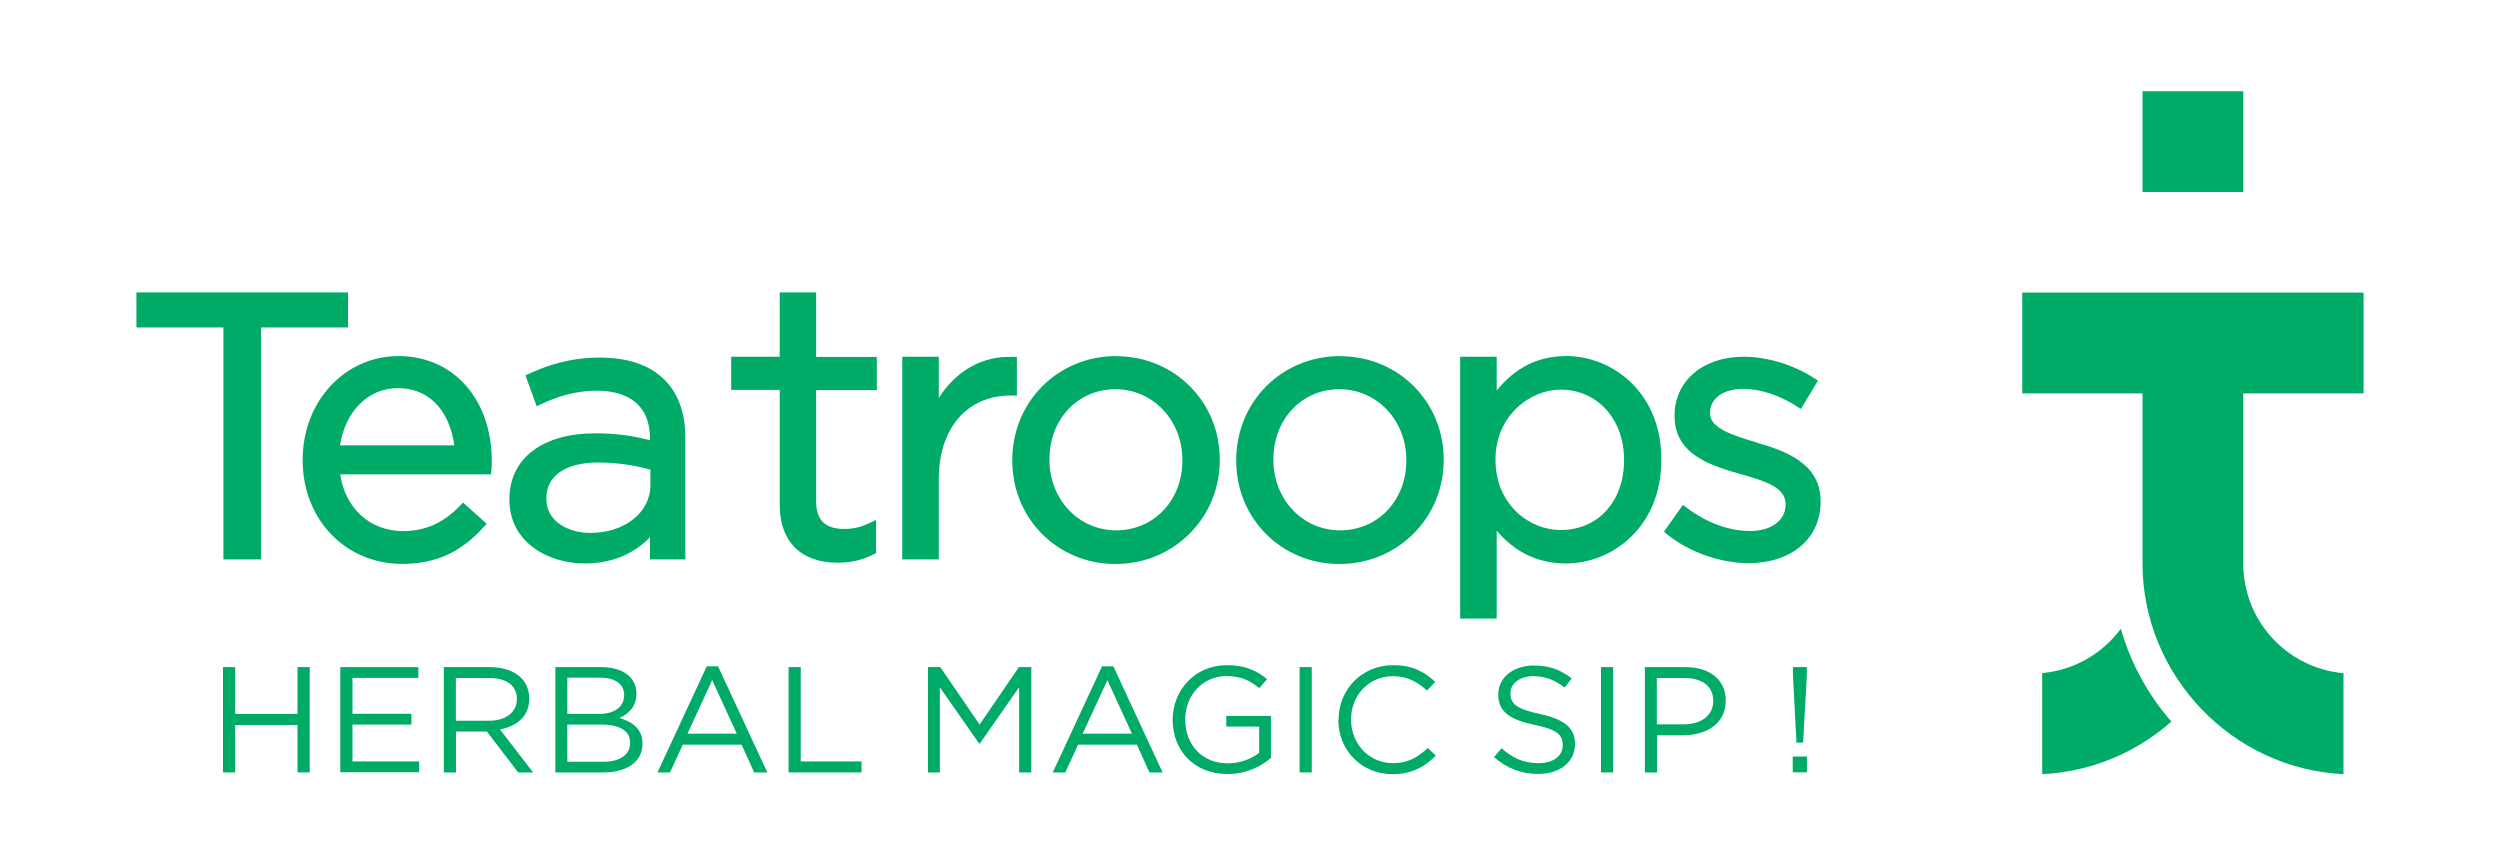
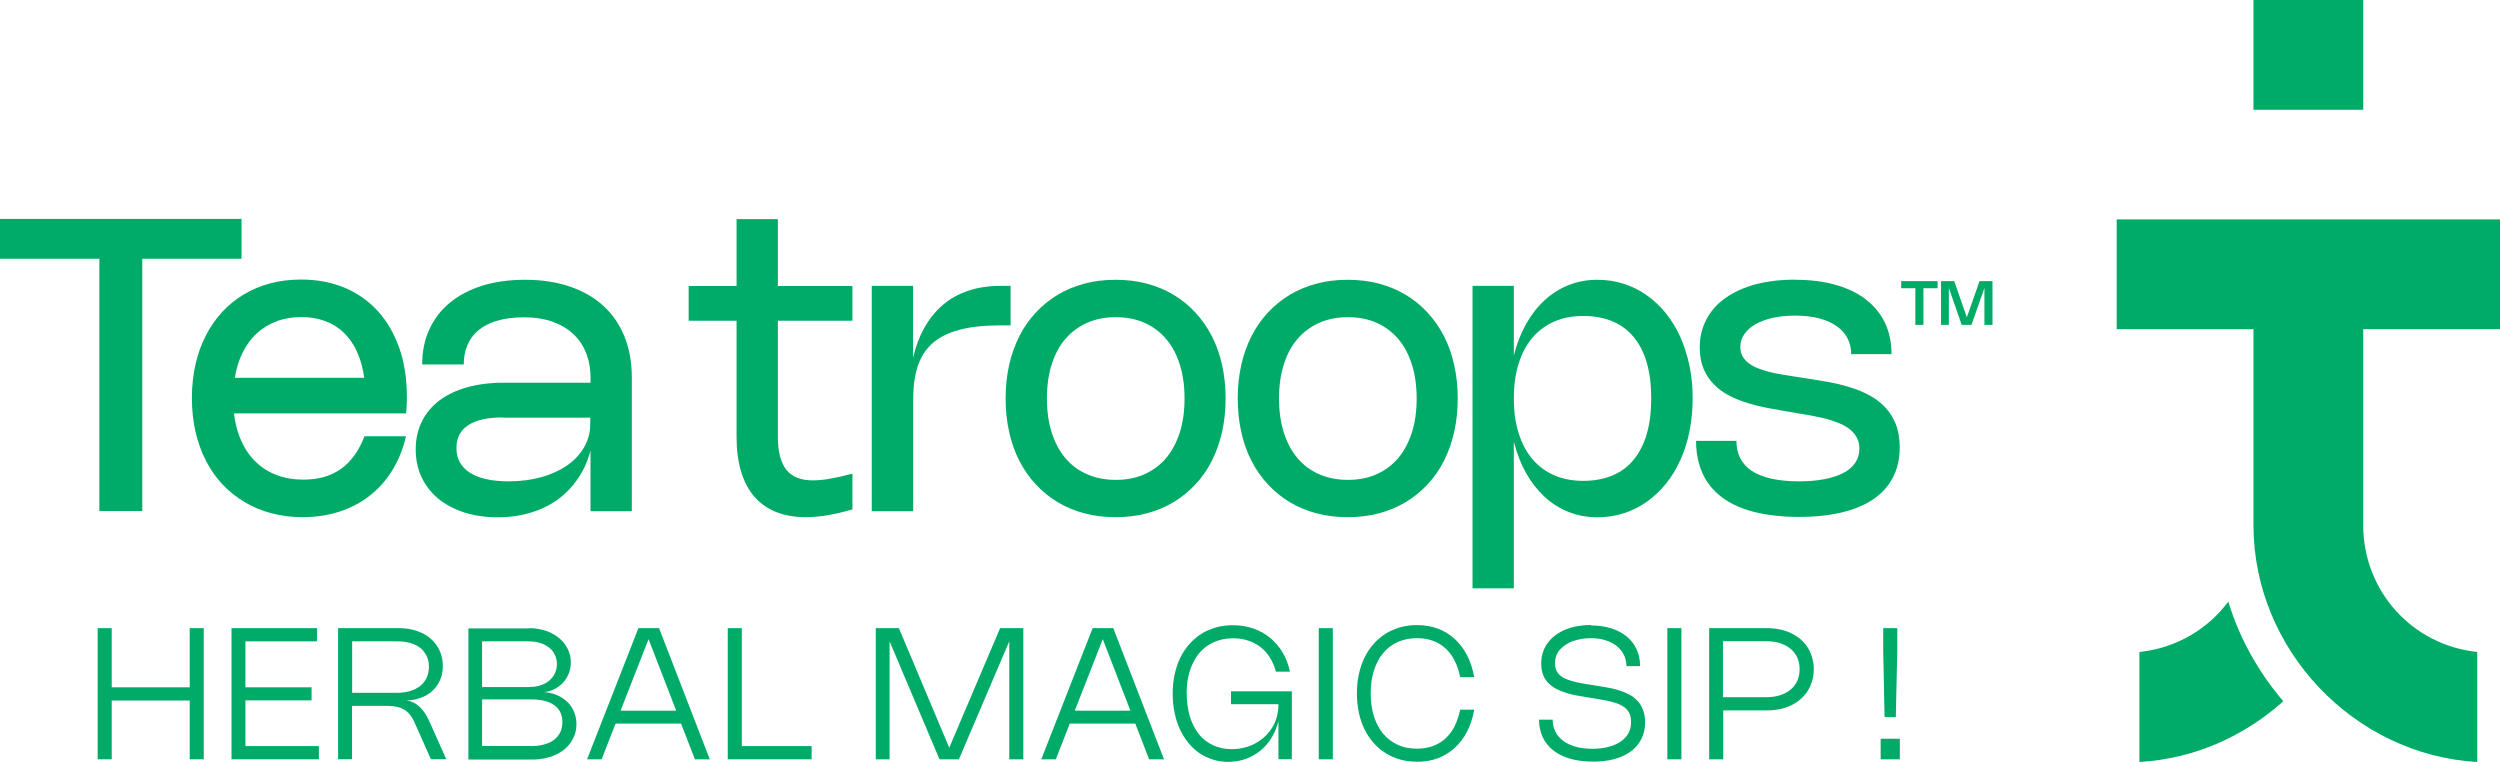
- <svg xmlns="http://www.w3.org/2000/svg" id="Layer_1" data-name="Layer 1" version="1.1" viewBox="0 0 234 81">
+ <svg xmlns="http://www.w3.org/2000/svg" id="Layer_1" viewBox="0 0 204.53 62.34">
  <defs>
    <style>
      .cls-1 {
        fill: #00ab67;
-         stroke-width: 0px;
      }
    </style>
  </defs>
  <g>
-     <polygon class="cls-1" points="32.57 27.37 12.77 27.37 12.77 30.65 20.91 30.65 20.91 52.36 24.43 52.36 24.43 30.65 32.57 30.65 32.57 27.37" />
-     <path class="cls-1" d="M37.29,33.33c-5.03,0-8.96,4.26-8.96,9.69v.07c0,5.52,4,9.69,9.31,9.69,3.13,0,5.5-1.07,7.66-3.48l.25-.28-2.21-1.98-.25.26c-1.57,1.65-3.28,2.41-5.37,2.41-3.08,0-5.4-2.12-5.88-5.31h14.11l.04-.33c.04-.33.04-.56.04-.91,0-5.79-3.59-9.83-8.72-9.83ZM37.22,36.33c3.4,0,4.95,2.69,5.3,5.35h-10.69c.47-3.17,2.64-5.35,5.39-5.35Z" />
-     <path class="cls-1" d="M56.17,33.47c-2.93,0-5.02.77-6.67,1.52l-.32.14,1.05,2.89.37-.17c1.45-.67,3.1-1.28,5.28-1.28s4.96.78,4.96,4.51v.13c-1.32-.35-2.89-.65-5.13-.65-4.95,0-8.03,2.36-8.03,6.16v.07c0,3.91,3.55,5.95,7.06,5.95,2.94,0,4.88-1.2,6.1-2.45v2.07h3.31v-11.32c0-2.36-.65-4.2-1.95-5.49-1.38-1.38-3.42-2.08-6.05-2.08ZM55.27,49.88c-1.99,0-4.13-1-4.13-3.19v-.07c0-2.09,1.81-3.33,4.85-3.33,1.65,0,3.25.22,4.89.67v1.45c0,2.55-2.41,4.47-5.62,4.47Z" />
-     <path class="cls-1" d="M76.4,27.37h-3.42v6.02h-4.54v3.1h4.54v10.75c0,3.45,1.98,5.43,5.43,5.43,1.26,0,2.34-.26,3.39-.8l.2-.1v-3.11l-.54.26c-.86.42-1.57.59-2.43.59-1.8,0-2.64-.83-2.64-2.6v-10.4h5.68v-3.1h-5.68v-6.02Z" />
-     <path class="cls-1" d="M95.18,37.02v-3.61h-.36c-2.82-.14-5.34,1.29-6.95,3.84v-3.86h-3.42v18.97h3.42v-7.51c0-4.76,2.64-7.83,6.72-7.83h.58Z" />
-     <path class="cls-1" d="M104.47,33.33c-5.45,0-9.72,4.27-9.72,9.73v.07c0,5.41,4.24,9.66,9.66,9.66s9.76-4.27,9.76-9.72v-.07c0-5.41-4.26-9.66-9.69-9.66ZM104.47,49.64c-3.5,0-6.24-2.89-6.24-6.59v-.07c0-3.73,2.65-6.55,6.17-6.55s6.27,2.91,6.27,6.62v.07c0,3.72-2.67,6.52-6.2,6.52Z" />
-     <path class="cls-1" d="M125.43,33.33c-5.45,0-9.72,4.27-9.72,9.73v.07c0,5.41,4.24,9.66,9.66,9.66s9.76-4.27,9.76-9.72v-.07c0-5.41-4.26-9.66-9.69-9.66ZM125.43,49.64c-3.5,0-6.24-2.89-6.24-6.59v-.07c0-3.73,2.65-6.55,6.17-6.55s6.27,2.91,6.27,6.62v.07c0,3.72-2.67,6.52-6.2,6.52Z" />
-     <path class="cls-1" d="M146.57,33.33c-2.59,0-4.72,1.06-6.48,3.22v-3.16h-3.42v24.51h3.42v-8.23c1.72,2.04,3.9,3.07,6.48,3.07,4.33,0,8.93-3.4,8.93-9.69v-.07c0-6.27-4.6-9.66-8.93-9.66ZM146.08,36.47c3.43,0,5.93,2.76,5.93,6.55v.07c0,3.84-2.44,6.52-5.93,6.52-3,0-6.1-2.45-6.1-6.55v-.07c0-4.02,3.17-6.52,6.1-6.52Z" />
-     <path class="cls-1" d="M164.4,41.41l-.07-.02c-2.2-.67-4.27-1.3-4.27-2.7v-.07c0-1.33,1.24-2.22,3.09-2.22,1.62,0,3.43.59,5.09,1.67l.32.21,1.6-2.65-.3-.2c-1.93-1.27-4.42-2.04-6.65-2.04-3.81,0-6.47,2.26-6.47,5.5v.07c0,3.66,3.58,4.67,6.2,5.42,2.38.66,4.19,1.29,4.19,2.79v.07c0,1.47-1.34,2.46-3.33,2.46s-4.05-.76-5.97-2.21l-.31-.23-1.78,2.51.27.22c2.07,1.68,5,2.72,7.65,2.72,4.04,0,6.75-2.31,6.75-5.74v-.07c0-3.68-3.62-4.77-6.01-5.48Z" />
+     <path class="cls-1" d="M158.52,23.58h-1.16v3h-.66v-3h-1.16v-.58h2.98v.58Z" />
+     <path class="cls-1" d="M163.01,23v3.58h-.66v-3.02l-1.06,3.02h-.8l-1.05-3.02v3.02h-.64v-3.58h1.08l1.03,2.96,1.04-2.96h1.06Z" />
+   </g>
+   <path class="cls-1" d="M19.76,21.17h-8.12v20.64h-3.51v-20.64H0v-3.26h19.76v3.26Z" />
+   <path class="cls-1" d="M33.21,35.71c-.24,1.03-.61,1.96-1.12,2.77-.5.82-1.12,1.51-1.85,2.08s-1.55,1-2.48,1.3c-.93.3-1.93.45-3.01.45-.9,0-1.75-.11-2.55-.32-.8-.21-1.53-.52-2.2-.92-.67-.4-1.27-.88-1.81-1.45-.53-.57-.98-1.22-1.35-1.94-.37-.72-.65-1.51-.85-2.37-.19-.86-.29-1.78-.29-2.75s.1-1.88.29-2.73.47-1.64.84-2.36.81-1.36,1.33-1.93,1.12-1.05,1.78-1.45c.66-.4,1.39-.7,2.18-.91.79-.21,1.63-.31,2.52-.31,1.32,0,2.51.23,3.58.68,1.06.45,1.97,1.1,2.72,1.93.75.84,1.33,1.85,1.74,3.03s.61,2.52.61,3.99c0,.21,0,.42-.02.63-.01.21-.03.43-.04.69h-14.09c.1.84.3,1.6.61,2.27.3.67.7,1.24,1.19,1.71.49.47,1.06.83,1.71,1.07.65.25,1.38.37,2.18.37,1.23,0,2.26-.3,3.08-.89.82-.59,1.46-1.48,1.91-2.66h3.38ZM29.8,30.91c-.11-.8-.31-1.51-.59-2.13-.28-.62-.64-1.13-1.07-1.55-.43-.42-.94-.74-1.53-.96-.58-.22-1.23-.33-1.95-.33s-1.41.11-2.02.34-1.15.55-1.62.98c-.47.43-.85.95-1.16,1.56-.31.62-.52,1.31-.65,2.09h10.58Z" />
+   <path class="cls-1" d="M34.54,29.81c0-1.06.19-2.01.59-2.87.39-.85.95-1.58,1.68-2.18.73-.6,1.61-1.06,2.65-1.39,1.04-.32,2.2-.48,3.48-.48,1.37,0,2.59.18,3.67.55,1.08.37,2,.89,2.75,1.58.75.69,1.33,1.52,1.73,2.51.4.99.6,2.11.6,3.36v10.93h-3.38v-4.96c-.22.85-.56,1.61-1.02,2.28-.45.67-1.01,1.25-1.65,1.72-.65.47-1.39.83-2.22,1.08-.83.25-1.73.38-2.7.38s-1.93-.13-2.75-.4c-.82-.27-1.53-.64-2.12-1.13s-1.04-1.07-1.36-1.75c-.32-.68-.48-1.44-.48-2.28s.17-1.6.5-2.27.81-1.25,1.43-1.72c.62-.47,1.38-.83,2.26-1.08.89-.25,1.89-.38,3-.38h7.11v-.43c0-.76-.13-1.44-.38-2.05-.25-.61-.61-1.13-1.08-1.55-.47-.43-1.04-.75-1.7-.98-.67-.23-1.42-.34-2.26-.34s-1.59.09-2.21.28c-.62.18-1.13.44-1.54.78-.4.34-.7.74-.9,1.22-.2.47-.3,1-.3,1.58h-3.38ZM41.15,34.15c-1.25,0-2.2.21-2.85.64-.64.42-.96,1.04-.96,1.86,0,.44.09.83.28,1.17.19.34.46.62.82.85.36.23.81.41,1.34.53.53.12,1.14.18,1.83.18.98,0,1.88-.12,2.7-.35.82-.23,1.52-.56,2.11-.97s1.05-.92,1.38-1.49c.33-.58.49-1.21.49-1.89v-.51h-7.15Z" />
+   <path class="cls-1" d="M69.75,41.67c-1.41.42-2.68.64-3.81.64-.92,0-1.73-.14-2.44-.42-.7-.28-1.3-.7-1.78-1.25-.48-.55-.84-1.24-1.09-2.06-.25-.82-.37-1.77-.37-2.85v-9.49h-3.92v-2.84h3.92v-5.47h3.38v5.47h6.1v2.84h-6.1v9.49c0,1.22.23,2.12.69,2.7.46.58,1.18.87,2.17.87.39,0,.85-.04,1.38-.13.53-.09,1.15-.23,1.86-.42v2.93Z" />
+   <path class="cls-1" d="M74.7,41.82h-3.38v-18.43h3.38v5.88c.21-.92.52-1.74.93-2.47.41-.72.91-1.34,1.5-1.85.59-.51,1.28-.89,2.07-1.16.79-.27,1.67-.4,2.64-.4h.84v3.23h-.83c-1.35,0-2.48.12-3.39.37-.91.25-1.65.62-2.2,1.12-.55.5-.95,1.13-1.19,1.89-.24.76-.36,1.65-.36,2.68v9.13Z" />
+   <path class="cls-1" d="M82.27,32.6c0-.97.1-1.88.29-2.74s.48-1.65.84-2.37c.37-.72.82-1.36,1.35-1.93.53-.57,1.13-1.05,1.79-1.45.67-.4,1.4-.7,2.19-.91.8-.21,1.64-.31,2.54-.31s1.75.1,2.54.31c.79.21,1.52.51,2.19.91.67.4,1.26.88,1.79,1.45s.98,1.22,1.35,1.93c.37.72.65,1.51.84,2.37.19.86.29,1.77.29,2.74s-.1,1.88-.29,2.74c-.19.86-.48,1.65-.84,2.37-.37.72-.82,1.37-1.35,1.93-.53.57-1.13,1.05-1.79,1.45-.67.4-1.4.7-2.19.91-.79.21-1.64.31-2.54.31s-1.74-.1-2.54-.31c-.8-.21-1.53-.51-2.19-.91-.67-.4-1.26-.88-1.79-1.45-.53-.57-.98-1.21-1.35-1.93-.37-.72-.65-1.51-.84-2.37-.19-.86-.29-1.77-.29-2.74ZM85.65,32.6c0,1.03.13,1.96.39,2.78.26.82.63,1.52,1.12,2.1.49.58,1.08,1.02,1.78,1.32.7.31,1.48.46,2.35.46s1.65-.15,2.34-.46c.69-.31,1.28-.75,1.77-1.32.48-.58.86-1.28,1.12-2.1.26-.82.39-1.75.39-2.78s-.13-1.96-.39-2.78c-.26-.82-.63-1.52-1.12-2.09-.48-.57-1.07-1.01-1.77-1.32-.69-.31-1.47-.46-2.34-.46s-1.65.15-2.35.46c-.7.31-1.29.75-1.78,1.32s-.86,1.27-1.12,2.09c-.26.82-.39,1.74-.39,2.77Z" />
+   <path class="cls-1" d="M101.26,32.6c0-.97.1-1.88.29-2.74s.48-1.65.84-2.37c.37-.72.82-1.36,1.35-1.93.53-.57,1.13-1.05,1.79-1.45.67-.4,1.4-.7,2.19-.91.8-.21,1.64-.31,2.54-.31s1.75.1,2.54.31c.79.21,1.52.51,2.19.91.67.4,1.26.88,1.79,1.45s.98,1.22,1.35,1.93c.37.72.65,1.51.84,2.37s.29,1.77.29,2.74-.1,1.88-.29,2.74c-.19.86-.48,1.65-.84,2.37-.37.72-.82,1.37-1.35,1.93-.53.57-1.13,1.05-1.79,1.45-.67.4-1.4.7-2.19.91-.79.21-1.64.31-2.54.31s-1.74-.1-2.54-.31c-.8-.21-1.53-.51-2.19-.91-.67-.4-1.26-.88-1.79-1.45-.53-.57-.98-1.21-1.35-1.93-.37-.72-.65-1.51-.84-2.37-.19-.86-.29-1.77-.29-2.74ZM104.64,32.6c0,1.03.13,1.96.39,2.78.26.82.63,1.52,1.12,2.1.49.58,1.08,1.02,1.78,1.32.7.31,1.48.46,2.35.46s1.65-.15,2.34-.46c.69-.31,1.28-.75,1.77-1.32.48-.58.86-1.28,1.12-2.1.26-.82.39-1.75.39-2.78s-.13-1.96-.39-2.78c-.26-.82-.63-1.52-1.12-2.09-.48-.57-1.07-1.01-1.77-1.32-.69-.31-1.47-.46-2.34-.46s-1.65.15-2.35.46c-.7.31-1.29.75-1.78,1.32s-.86,1.27-1.12,2.09-.39,1.74-.39,2.77Z" />
+   <path class="cls-1" d="M123.85,29.08c.24-.95.57-1.8,1-2.57.43-.76.93-1.41,1.52-1.95s1.24-.95,1.97-1.24c.73-.29,1.51-.43,2.35-.43.76,0,1.48.11,2.16.33.68.22,1.31.53,1.88.94.58.41,1.1.9,1.56,1.47.46.58.86,1.22,1.18,1.94.32.72.57,1.5.75,2.35s.26,1.74.26,2.68-.09,1.84-.26,2.69-.42,1.63-.75,2.35c-.32.72-.72,1.37-1.18,1.94-.47.58-.99,1.07-1.56,1.47-.58.41-1.2.72-1.88.94-.68.22-1.4.33-2.16.33-.84,0-1.62-.14-2.35-.43-.73-.29-1.39-.7-1.97-1.24s-1.09-1.19-1.52-1.95c-.43-.76-.76-1.62-1-2.57v12h-3.38v-24.74h3.38v5.69ZM123.85,32.6c0,1.05.13,2,.39,2.83s.63,1.54,1.12,2.12,1.09,1.03,1.79,1.33c.7.31,1.5.46,2.38.46s1.7-.15,2.39-.44c.69-.29,1.27-.72,1.74-1.3.47-.57.83-1.28,1.07-2.11.24-.84.36-1.8.36-2.9s-.12-2.06-.36-2.9c-.24-.84-.6-1.54-1.07-2.11s-1.05-1-1.74-1.29c-.69-.29-1.49-.44-2.39-.44s-1.68.15-2.38.46c-.7.31-1.3.75-1.79,1.33-.49.58-.86,1.29-1.12,2.12-.26.83-.39,1.78-.39,2.83Z" />
+   <path class="cls-1" d="M146.88,22.89c1.25,0,2.37.14,3.35.43.98.28,1.8.69,2.47,1.22.67.53,1.18,1.16,1.53,1.91s.52,1.59.52,2.52h-3.3c0-.47-.1-.9-.3-1.29-.2-.39-.49-.72-.88-.99-.39-.28-.87-.49-1.43-.64s-1.22-.23-1.96-.23c-.67,0-1.28.06-1.83.18-.55.12-1.02.3-1.42.52-.4.23-.7.5-.92.81s-.33.66-.33,1.05c0,.29.06.54.18.76.12.22.29.41.5.57.21.16.46.3.74.41.28.11.59.21.92.3s.66.15,1.02.21c.35.06.7.12,1.04.17l1.23.19c.51.08,1.05.17,1.62.27.57.1,1.12.24,1.68.41.55.17,1.08.38,1.57.64.5.26.93.58,1.31.97.38.39.68.86.9,1.4.22.54.33,1.19.33,1.93,0,.91-.18,1.71-.54,2.42s-.88,1.3-1.57,1.78c-.69.48-1.55.85-2.58,1.1-1.03.25-2.21.38-3.55.38s-2.62-.14-3.68-.41c-1.05-.27-1.93-.67-2.63-1.2-.7-.53-1.23-1.18-1.58-1.95s-.53-1.66-.53-2.66h3.3c0,.53.1,1,.31,1.41s.52.76.94,1.04c.42.28.96.49,1.6.64.64.14,1.4.22,2.26.22.79,0,1.48-.06,2.1-.18.61-.12,1.13-.29,1.55-.51s.75-.51.97-.84c.22-.33.33-.72.33-1.15,0-.33-.07-.63-.2-.88-.13-.25-.31-.47-.54-.66-.23-.19-.49-.35-.81-.49s-.65-.25-1.01-.36c-.36-.1-.74-.19-1.13-.26-.4-.08-.79-.15-1.19-.21l-1.23-.21c-.47-.08-.96-.17-1.49-.27-.52-.1-1.04-.23-1.56-.39-.52-.16-1.01-.36-1.48-.6s-.89-.54-1.24-.9c-.36-.36-.65-.78-.86-1.28-.21-.5-.32-1.08-.32-1.75,0-.85.18-1.61.54-2.3.36-.69.87-1.27,1.55-1.75.67-.48,1.49-.86,2.45-1.12.96-.26,2.05-.39,3.26-.39Z" />
+   <g>
+     <path class="cls-1" d="M16.67,62.12h-1.15v-4.81h-6.38v4.81h-1.15v-10.73h1.15v4.84h6.38v-4.84h1.15v10.73Z" />
+     <path class="cls-1" d="M25.94,51.39v1.08h-5.86v3.76h5.41v1.07h-5.41v3.74h6.01v1.08h-7.15v-10.73h7Z" />
+     <path class="cls-1" d="M27.66,62.12v-10.73h4.96c.36,0,.69.03,1.01.1.32.07.61.17.88.29.27.13.51.28.72.47.21.18.39.39.54.62.15.23.26.48.34.75.08.27.12.56.12.87,0,.42-.07.79-.22,1.13-.14.34-.35.63-.61.88-.26.25-.58.44-.95.58s-.78.22-1.23.23c.4.03.76.2,1.08.49.32.29.6.7.83,1.22l1.38,3.09h-1.26l-1.37-3.08c-.1-.22-.22-.41-.35-.57-.13-.16-.28-.29-.46-.4s-.37-.18-.59-.23c-.22-.05-.47-.08-.74-.08h-2.94v4.36h-1.15ZM32.49,56.68c.4,0,.76-.05,1.08-.15.32-.1.59-.24.82-.42.22-.18.4-.41.52-.67.12-.26.18-.56.18-.89s-.06-.62-.18-.87-.29-.48-.51-.66c-.22-.18-.5-.32-.82-.41-.32-.1-.68-.14-1.09-.14h-3.68v4.21h3.68Z" />
+     <path class="cls-1" d="M43.27,51.39c.33,0,.64.03.94.1.3.06.57.15.83.27.25.12.48.26.69.43.2.17.38.35.52.56.14.21.25.43.33.67.08.24.12.5.12.76,0,.32-.05.62-.16.9-.11.28-.26.53-.45.74-.19.21-.42.39-.68.53-.26.14-.55.23-.86.27.38.04.74.12,1.06.27.32.14.6.33.83.56.23.23.41.5.53.8s.19.63.19.99c0,.28-.04.55-.12.8-.08.25-.2.48-.34.7-.15.21-.33.41-.54.58-.21.17-.45.32-.72.44-.27.12-.56.21-.87.28-.32.06-.65.1-1,.1h-5.25v-10.73h4.99ZM43.35,56.2c.33,0,.63-.05.9-.14.27-.09.5-.22.7-.39.19-.17.34-.36.45-.59s.16-.48.16-.76-.06-.53-.17-.76c-.11-.23-.27-.42-.47-.58s-.45-.29-.74-.38-.61-.13-.96-.13h-3.78v3.74h3.91ZM43.39,61.04c.42,0,.79-.04,1.11-.13.32-.09.6-.21.82-.38.22-.17.39-.37.51-.61.12-.24.18-.52.18-.83,0-.61-.22-1.07-.65-1.39-.44-.32-1.08-.48-1.92-.48h-4v3.81h3.96Z" />
+     <path class="cls-1" d="M48.03,62.12l4.2-10.73h1.69l4.15,10.73h-1.22l-1.13-2.92h-5.36l-1.14,2.92h-1.2ZM55.32,58.14l-2.26-5.85-2.29,5.85h4.54Z" />
+     <path class="cls-1" d="M60.69,51.39v9.65h5.71v1.08h-6.86v-10.73h1.15Z" />
+     <path class="cls-1" d="M83.72,51.39v10.73h-1.15v-9.65l-4.12,9.65h-1.59l-4.08-9.65v9.65h-1.13v-10.73h1.89l4.12,9.78,4.16-9.78h1.89Z" />
+     <path class="cls-1" d="M85.19,62.12l4.2-10.73h1.69l4.15,10.73h-1.22l-1.13-2.92h-5.36l-1.14,2.92h-1.2ZM92.48,58.14l-2.26-5.85-2.29,5.85h4.54Z" />
+     <path class="cls-1" d="M97.09,56.75c0,.69.09,1.32.26,1.88.17.56.42,1.03.73,1.43s.71.69,1.16.91c.46.21.97.32,1.53.32.36,0,.71-.04,1.04-.13.33-.08.64-.2.92-.36.28-.16.54-.34.77-.56.23-.22.42-.46.59-.73.16-.27.29-.56.37-.87s.13-.64.13-.98v-.05h-3.88v-1.05h4.98v5.55h-1.1v-3.11c-.12.5-.31.95-.56,1.36s-.55.76-.91,1.05c-.36.29-.76.52-1.2.68-.45.16-.92.24-1.44.24-.45,0-.87-.06-1.26-.19s-.77-.3-1.1-.53c-.34-.23-.64-.51-.91-.85s-.5-.71-.69-1.12c-.19-.41-.33-.86-.43-1.35-.1-.49-.15-1-.15-1.55s.05-1.08.16-1.57c.11-.49.26-.94.46-1.36.2-.41.45-.78.74-1.11.29-.33.62-.61.98-.84.36-.23.76-.4,1.2-.53.43-.12.9-.18,1.38-.18.6,0,1.16.09,1.68.27s.98.44,1.38.77c.4.33.74.73,1.02,1.2s.47.99.59,1.56h-1.15c-.1-.42-.26-.79-.47-1.13-.21-.34-.46-.62-.76-.86-.3-.24-.64-.42-1.03-.55s-.8-.19-1.25-.19c-.58,0-1.1.11-1.57.32-.47.21-.87.51-1.19.9-.33.39-.58.87-.76,1.42-.18.56-.27,1.18-.27,1.87Z" />
+     <path class="cls-1" d="M109.04,62.12h-1.15v-10.73h1.15v10.73Z" />
+     <path class="cls-1" d="M112.14,56.75c0,.69.09,1.32.27,1.87.18.56.43,1.03.76,1.42.33.39.73.69,1.19.9.47.21.99.31,1.57.31.47,0,.9-.07,1.29-.21.39-.14.73-.35,1.03-.62.3-.27.55-.6.75-1,.2-.4.35-.85.46-1.36h1.15c-.12.66-.31,1.25-.58,1.78-.27.53-.61.97-1.01,1.34-.4.37-.86.65-1.38.85-.52.2-1.09.29-1.71.29-.49,0-.95-.06-1.38-.18-.43-.12-.83-.3-1.2-.53-.37-.23-.69-.51-.98-.84s-.54-.7-.74-1.11-.36-.87-.46-1.36-.16-1.02-.16-1.57.05-1.08.16-1.57c.11-.49.26-.94.46-1.36.2-.41.45-.78.74-1.11.29-.33.62-.61.98-.84.37-.23.76-.4,1.2-.53.43-.12.89-.18,1.38-.18.62,0,1.19.1,1.71.29.52.2.98.48,1.38.85s.74.82,1.01,1.34c.27.53.46,1.12.58,1.78h-1.15c-.1-.51-.25-.96-.46-1.36-.2-.4-.45-.73-.75-1-.3-.27-.64-.48-1.03-.62-.39-.14-.82-.21-1.29-.21-.58,0-1.1.1-1.57.31-.47.21-.87.51-1.19.9-.33.39-.58.86-.76,1.42-.18.56-.27,1.18-.27,1.87Z" />
+     <path class="cls-1" d="M130.16,51.17c.6,0,1.15.08,1.64.23.49.15.92.38,1.27.66.35.29.63.64.82,1.05.19.41.29.87.29,1.39h-1.12c0-.35-.07-.67-.22-.95s-.35-.52-.6-.72c-.26-.2-.56-.35-.92-.46-.36-.11-.75-.16-1.17-.16-.25,0-.5.02-.74.06s-.47.1-.69.17-.42.17-.6.29c-.18.12-.34.25-.48.4s-.24.32-.31.51c-.07.19-.11.4-.11.62,0,.21.03.4.1.56.07.16.16.3.29.41s.27.21.45.29c.17.08.37.15.58.21.21.06.44.11.69.16.25.04.51.09.78.13l.63.1c.29.04.58.1.88.15.3.06.59.13.88.22.28.09.55.2.81.34.25.13.47.31.66.51.19.21.34.45.45.74.11.28.17.62.17,1.01,0,.53-.11,1-.32,1.4-.21.4-.5.74-.88,1.01s-.83.47-1.35.61-1.1.2-1.73.2c-.68,0-1.28-.08-1.83-.23-.54-.15-1-.38-1.38-.67-.38-.29-.67-.65-.88-1.08-.2-.43-.31-.91-.31-1.45h1.12c0,.38.08.71.23,1s.37.54.66.75c.28.21.63.36,1.03.47.4.11.85.16,1.34.16.44,0,.86-.05,1.24-.14s.72-.23,1-.41c.28-.18.51-.41.67-.68.16-.27.24-.6.24-.96,0-.24-.03-.45-.1-.62-.07-.18-.17-.33-.29-.45-.13-.13-.28-.23-.45-.32-.17-.09-.37-.16-.58-.22-.21-.06-.43-.11-.67-.16-.24-.04-.48-.09-.74-.13l-.73-.12c-.28-.04-.57-.09-.87-.15-.3-.05-.59-.12-.87-.21s-.55-.19-.8-.32-.47-.29-.65-.47c-.19-.19-.34-.42-.44-.68-.11-.27-.16-.58-.16-.94,0-.34.05-.65.15-.94.1-.29.23-.55.41-.78s.39-.44.64-.62c.25-.18.52-.33.82-.45.3-.12.62-.21.97-.27.35-.06.7-.09,1.08-.09Z" />
+     <path class="cls-1" d="M137.56,62.12h-1.15v-10.73h1.15v10.73Z" />
+     <path class="cls-1" d="M139.83,51.39h4.74c.38,0,.73.04,1.07.11.34.07.65.18.93.32.28.14.54.31.76.5.23.2.42.42.57.67.16.25.28.52.36.82s.13.61.13.94-.04.65-.13.94c-.08.3-.21.57-.36.82s-.35.47-.57.67c-.22.2-.48.37-.76.51-.28.14-.59.25-.93.32-.34.07-.69.11-1.07.11h-3.59v4h-1.15v-10.73ZM144.48,57.04c.42,0,.8-.05,1.14-.16.34-.11.63-.26.87-.46.24-.2.42-.44.55-.72.13-.28.19-.6.19-.95s-.06-.67-.19-.95-.31-.52-.55-.72-.53-.35-.86-.46c-.34-.11-.72-.16-1.14-.16h-3.53v4.58h3.51Z" />
+     <path class="cls-1" d="M155.43,62.12h-1.57v-1.68h1.57v1.68ZM155.22,51.39v1.86l-.12,5.42h-.92l-.11-5.42v-1.86h1.15Z" />
  </g>
  <g>
-     <path class="cls-1" d="M20.87,62.44h1.14v4.38h5.84v-4.38h1.14v9.86h-1.14v-4.44h-5.84v4.44h-1.14v-9.86Z" />
-     <path class="cls-1" d="M31.85,62.44h7.31v1.01h-6.17v3.36h5.52v1.01h-5.52v3.45h6.24v1.01h-7.38v-9.86Z" />
-     <path class="cls-1" d="M41.53,62.44h4.35c1.24,0,2.24.37,2.88.99.49.48.78,1.17.78,1.94v.03c0,1.63-1.16,2.59-2.75,2.87l3.11,4.03h-1.4l-2.93-3.83h-2.89v3.83h-1.14v-9.86ZM45.78,67.46c1.52,0,2.6-.76,2.6-2.03v-.03c0-1.21-.95-1.94-2.59-1.94h-3.12v4h3.11Z" />
-     <path class="cls-1" d="M51.97,62.44h4.31c1.16,0,2.07.32,2.64.87.42.42.65.94.65,1.58v.03c0,1.28-.81,1.94-1.6,2.28,1.2.35,2.17,1.03,2.17,2.38v.03c0,1.69-1.46,2.69-3.67,2.69h-4.49v-9.86ZM58.42,65.04c0-.97-.79-1.61-2.24-1.61h-3.08v3.39h2.99c1.37,0,2.33-.61,2.33-1.76v-.03ZM56.29,67.82h-3.19v3.48h3.39c1.53,0,2.49-.66,2.49-1.76v-.03c0-1.07-.92-1.69-2.69-1.69Z" />
-     <path class="cls-1" d="M66.14,62.37h1.07l4.61,9.93h-1.23l-1.18-2.6h-5.5l-1.2,2.6h-1.17l4.61-9.93ZM68.96,68.67l-2.3-5.01-2.31,5.01h4.61Z" />
-     <path class="cls-1" d="M73.81,62.44h1.14v8.83h5.69v1.03h-6.83v-9.86Z" />
-     <path class="cls-1" d="M86.85,62.44h1.16l3.68,5.38,3.68-5.38h1.16v9.86h-1.14v-7.98l-3.68,5.28h-.06l-3.68-5.27v7.97h-1.11v-9.86Z" />
-     <path class="cls-1" d="M103.14,62.37h1.07l4.61,9.93h-1.23l-1.18-2.6h-5.5l-1.2,2.6h-1.17l4.61-9.93ZM105.95,68.67l-2.3-5.01-2.31,5.01h4.61Z" />
-     <path class="cls-1" d="M109.76,67.39v-.03c0-2.7,2.04-5.1,5.07-5.1,1.7,0,2.76.48,3.77,1.31l-.74.84c-.78-.66-1.65-1.13-3.08-1.13-2.24,0-3.84,1.84-3.84,4.04v.03c0,2.35,1.55,4.1,4,4.1,1.16,0,2.23-.44,2.92-.99v-2.45h-3.08v-1h4.18v3.93c-.94.82-2.35,1.51-4.06,1.51-3.18,0-5.14-2.25-5.14-5.07Z" />
-     <path class="cls-1" d="M121.64,62.44h1.14v9.86h-1.14v-9.86Z" />
-     <path class="cls-1" d="M125.29,67.39v-.03c0-2.79,2.14-5.1,5.11-5.1,1.83,0,2.93.63,3.94,1.56l-.78.82c-.85-.79-1.81-1.35-3.18-1.35-2.24,0-3.92,1.77-3.92,4.04v.03c0,2.28,1.69,4.07,3.92,4.07,1.39,0,2.3-.52,3.26-1.42l.75.72c-1.05,1.04-2.21,1.73-4.05,1.73-2.92,0-5.07-2.24-5.07-5.07Z" />
-     <path class="cls-1" d="M139.84,70.86l.71-.82c1.05.93,2.07,1.39,3.47,1.39s2.25-.7,2.25-1.68v-.03c0-.92-.51-1.44-2.63-1.87-2.33-.49-3.4-1.23-3.4-2.84v-.03c0-1.55,1.4-2.69,3.32-2.69,1.47,0,2.53.41,3.55,1.21l-.66.86c-.94-.75-1.88-1.07-2.92-1.07-1.32,0-2.15.7-2.15,1.59v.03c0,.93.52,1.45,2.75,1.92,2.25.48,3.29,1.28,3.29,2.79v.03c0,1.69-1.44,2.79-3.45,2.79-1.6,0-2.92-.52-4.13-1.58Z" />
-     <path class="cls-1" d="M149.85,62.44h1.14v9.86h-1.14v-9.86Z" />
-     <path class="cls-1" d="M153.95,62.44h3.79c2.28,0,3.79,1.18,3.79,3.13v.03c0,2.13-1.82,3.22-3.97,3.22h-2.46v3.48h-1.14v-9.86ZM157.59,67.8c1.68,0,2.77-.87,2.77-2.17v-.03c0-1.41-1.08-2.14-2.72-2.14h-2.56v4.34h2.5Z" />
-     <path class="cls-1" d="M167.8,70.81h1.33v1.48h-1.33v-1.48ZM167.82,63.23v-.79h1.3v.79l-.35,6.28h-.62l-.33-6.28Z" />
-   </g>
-   <g>
-     <rect class="cls-1" x="200.54" y="8.54" width="9.43" height="9.43" />
-     <path class="cls-1" d="M219.35,72.46v-9.45c-5.29-.47-9.38-4.9-9.38-10.26v-15.93h11.26v-9.43h-31.95v9.43h11.26v15.93c0,10.47,8.4,19.23,18.81,19.71Z" />
-     <path class="cls-1" d="M191.15,63.01v9.45c4.45-.21,8.72-1.94,12.09-4.92-2.2-2.52-3.82-5.5-4.73-8.69-1.75,2.37-4.43,3.89-7.37,4.15Z" />
+     <rect class="cls-1" x="184.36" width="8.98" height="8.98" />
+     <path class="cls-1" d="M202.67,62.34v-9c-5.33-.56-9.33-4.99-9.33-10.38v-16.03h11.19v-8.98h-31.36v8.98h11.19v16.03c0,10.15,8.19,18.8,18.3,19.38Z" />
+     <path class="cls-1" d="M182.31,49.21c-1.68,2.26-4.26,3.81-7.28,4.13v9c4.49-.26,8.59-2.11,11.77-4.97-2.02-2.37-3.59-5.14-4.5-8.16Z" />
  </g>
</svg>
